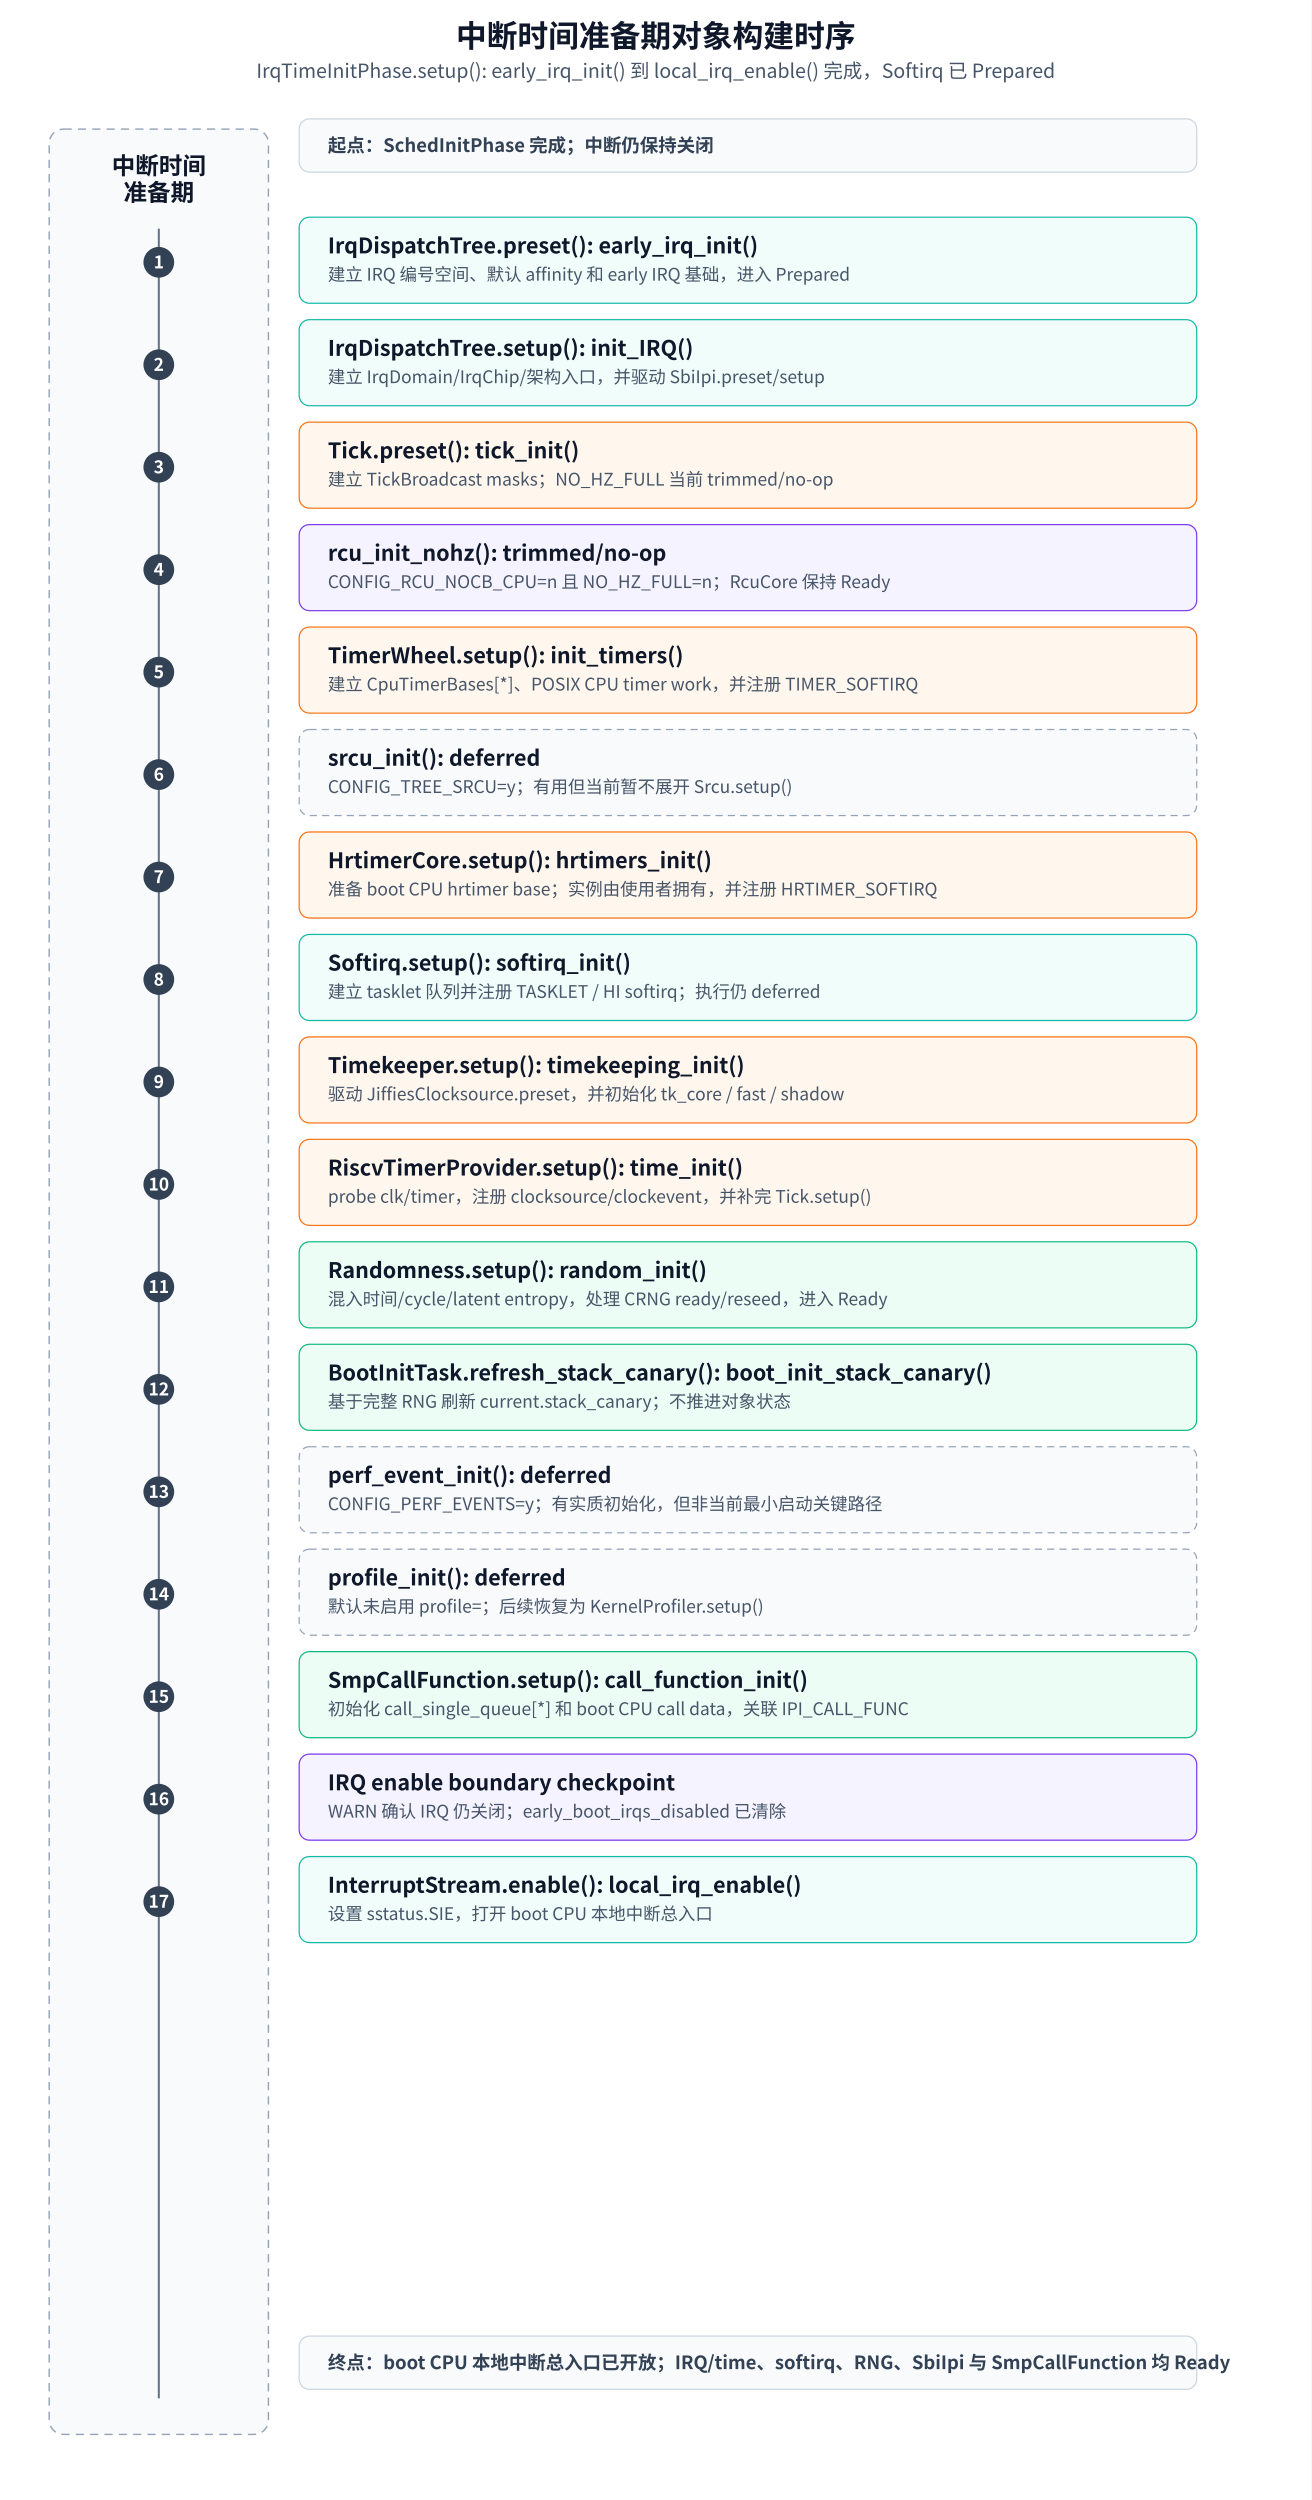
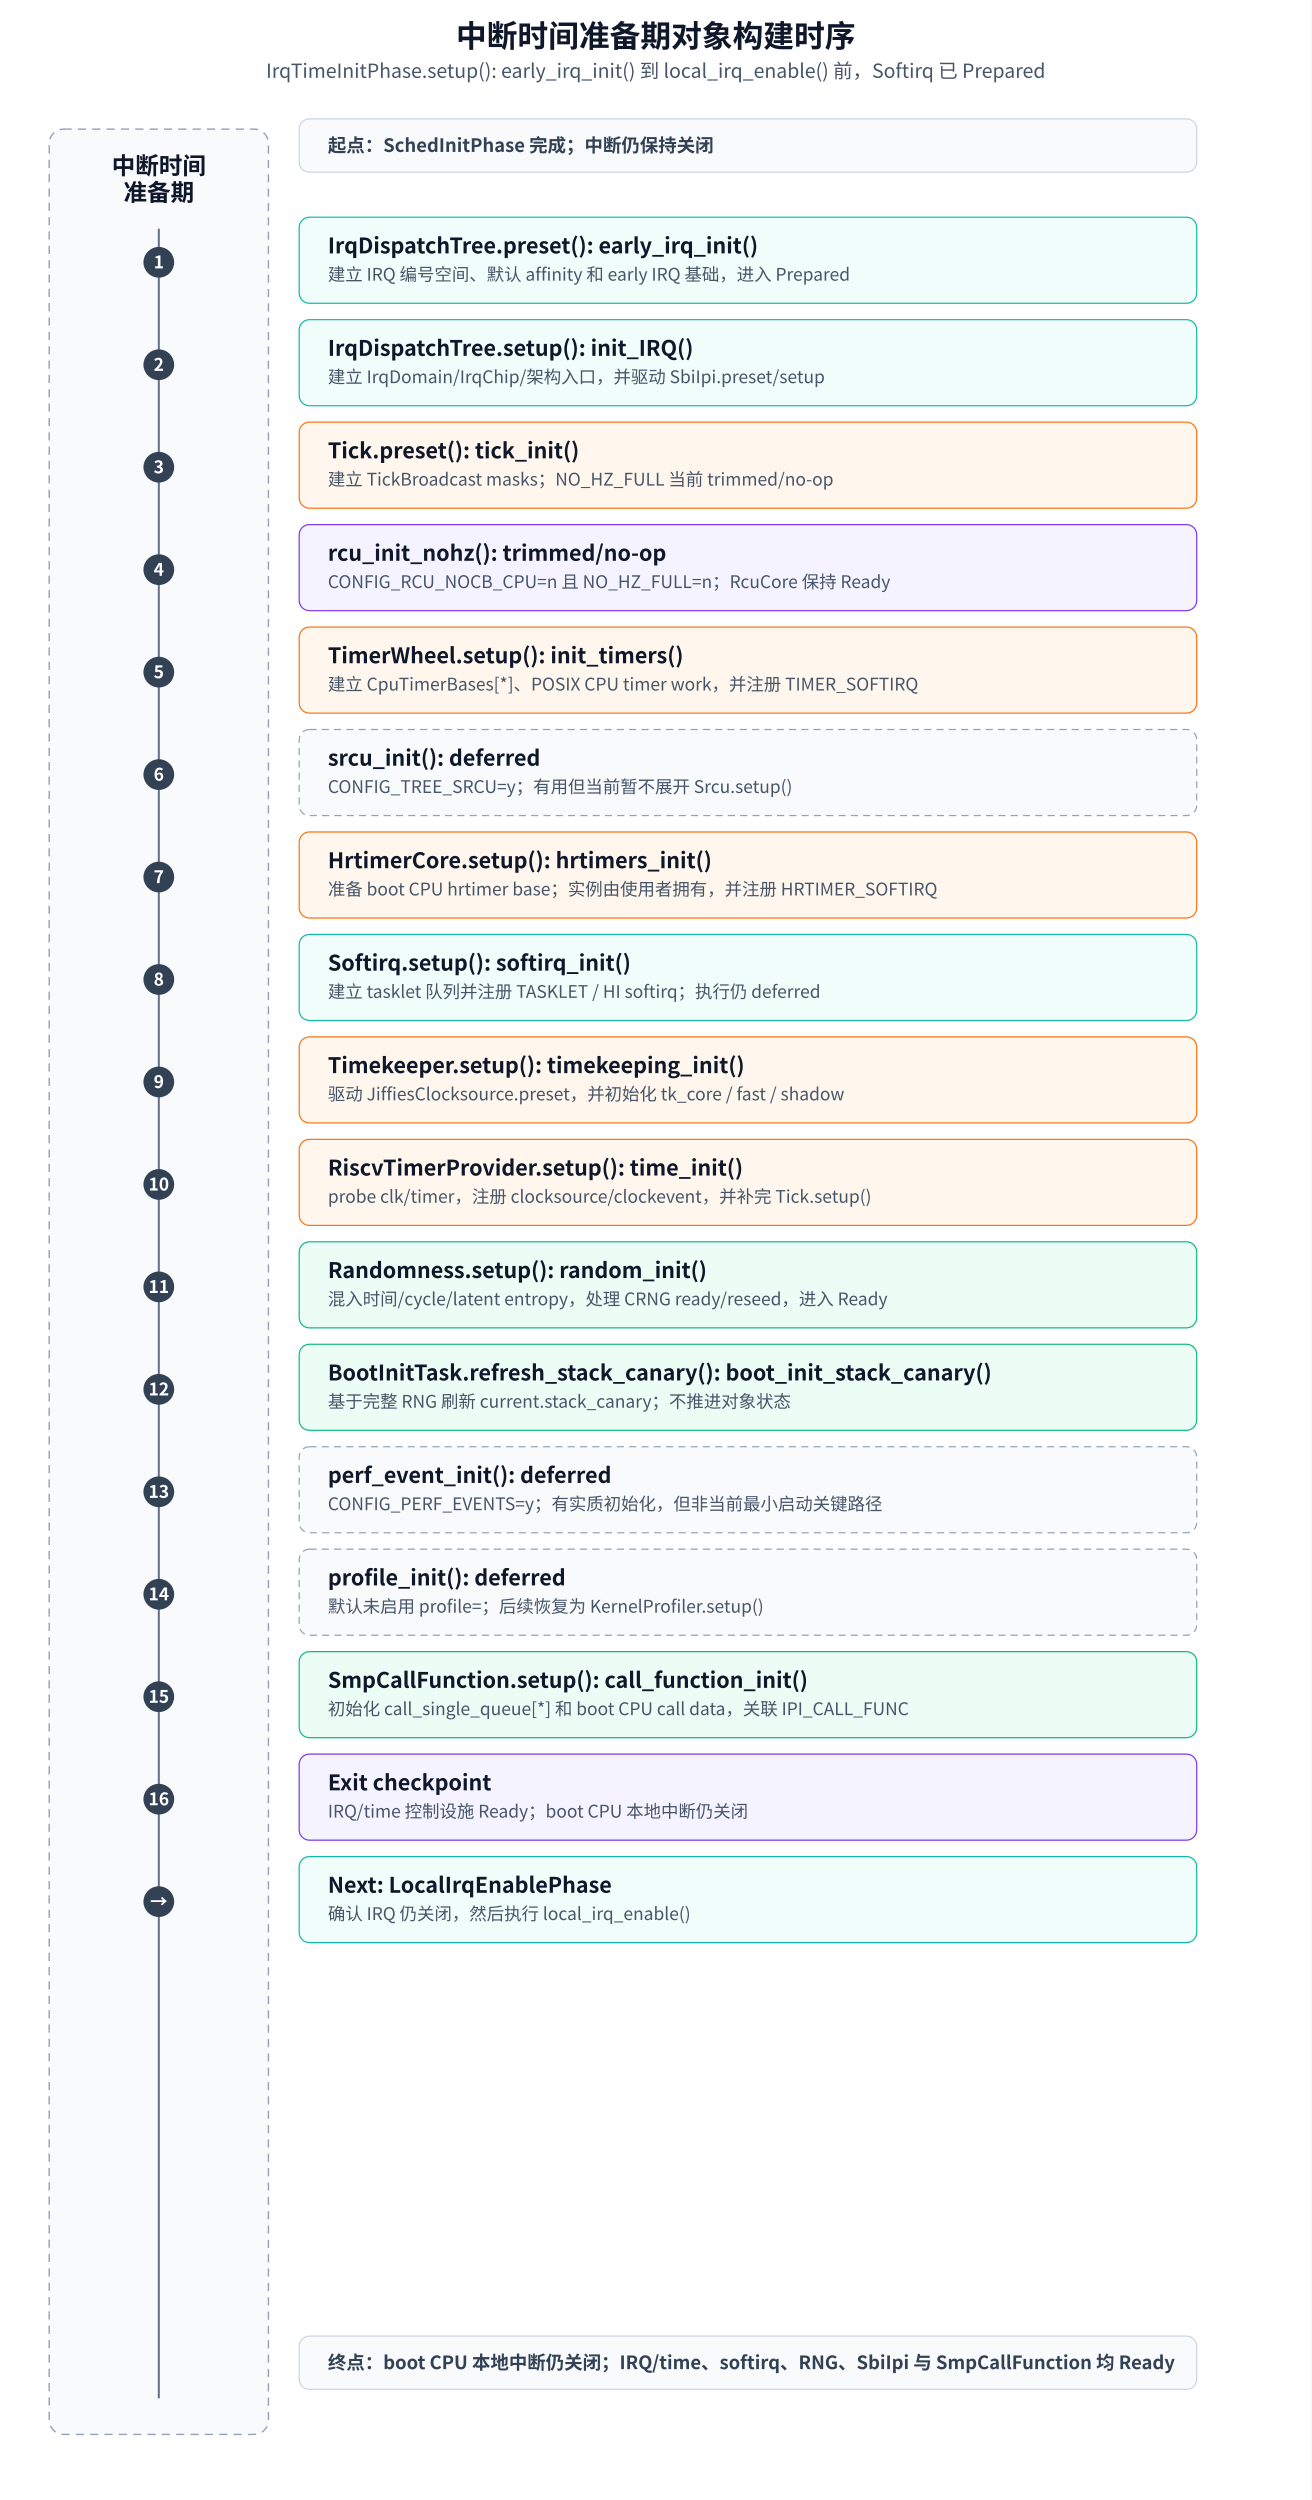
<svg xmlns="http://www.w3.org/2000/svg" width="1280" height="2440" viewBox="0 0 1280 2440" role="img" aria-labelledby="title desc">
  <defs>
    <style>
      text { font-family: "Microsoft YaHei", "Noto Sans CJK SC", "Source Han Sans SC", Arial, sans-serif; fill: #0f172a; }
      .title { font-size: 30px; font-weight: 600; }
      .subtitle { font-size: 19px; fill: #475569; }
      .lane { fill: #f8fafc; stroke: #94a3b8; stroke-width: 1.4; stroke-dasharray: 8 6; }
      .box { fill: #ffffff; stroke: #334155; stroke-width: 1.2; }
      .stage { fill: #f8fafc; stroke: #cbd5e1; stroke-width: 1.2; }
      .formal { fill: #ecfdf5; stroke: #10b981; }
      .irq { fill: #f0fdfa; stroke: #14b8a6; }
      .time { fill: #fff7ed; stroke: #f97316; }
      .checkpoint { fill: #f5f3ff; stroke: #7c3aed; }
      .deferred { fill: #f8fafc; stroke: #94a3b8; stroke-dasharray: 7 5; }
      .obj { font-size: 23px; font-weight: 600; dominant-baseline: middle; }
      .line1 { font-size: 21px; font-weight: 600; dominant-baseline: middle; }
      .line2 { font-size: 17px; fill: #475569; dominant-baseline: middle; }
      .boundary { font-size: 18px; font-weight: 600; fill: #334155; dominant-baseline: middle; }
      .num { font-size: 17px; font-weight: 600; fill: #ffffff; text-anchor: middle; dominant-baseline: middle; }
      .timeline { stroke: #64748b; stroke-width: 2; stroke-linecap: round; }
      .dot { fill: #334155; }
    </style>
  </defs>
  <rect x="0" y="0" width="1280" height="2440" fill="#ffffff" />
  <text x="640" y="46" text-anchor="middle" class="title">中断时间准备期对象构建时序</text>
-   <text x="640" y="76" text-anchor="middle" class="subtitle">IrqTimeInitPhase.setup(): early_irq_init() 到 local_irq_enable() 完成，Softirq 已 Prepared</text>
+   <text x="640" y="76" text-anchor="middle" class="subtitle">IrqTimeInitPhase.setup(): early_irq_init() 到 local_irq_enable() 前，Softirq 已 Prepared</text>
  <rect x="48" y="126" width="214" height="2250" rx="14" class="lane" />
  <text x="155" y="162" text-anchor="middle" class="obj">中断时间</text>
  <text x="155" y="188" text-anchor="middle" class="obj">准备期</text>
  <line x1="155" y1="224" x2="155" y2="2340" class="timeline" />
  <rect x="292" y="116" width="876" height="52" rx="10" class="stage" />
  <text x="320" y="142" class="boundary">起点：SchedInitPhase 完成；中断仍保持关闭</text>
  <g transform="translate(0 -48)">
    <g transform="translate(0 56)">
      <circle cx="155" cy="248" r="15" class="dot" />
      <text x="155" y="248" class="num">1</text>
      <rect x="292" y="204" width="876" height="84" rx="10" class="box irq" />
      <text x="320" y="232" class="line1">IrqDispatchTree.preset(): early_irq_init()</text>
      <text x="320" y="260" class="line2">建立 IRQ 编号空间、默认 affinity 和 early IRQ 基础，进入 Prepared</text>
    </g>
    <g transform="translate(0 156)">
      <circle cx="155" cy="248" r="15" class="dot" />
      <text x="155" y="248" class="num">2</text>
      <rect x="292" y="204" width="876" height="84" rx="10" class="box irq" />
      <text x="320" y="232" class="line1">IrqDispatchTree.setup(): init_IRQ()</text>
      <text x="320" y="260" class="line2">建立 IrqDomain/IrqChip/架构入口，并驱动 SbiIpi.preset/setup</text>
    </g>
    <g transform="translate(0 256)">
      <circle cx="155" cy="248" r="15" class="dot" />
      <text x="155" y="248" class="num">3</text>
      <rect x="292" y="204" width="876" height="84" rx="10" class="box time" />
      <text x="320" y="232" class="line1">Tick.preset(): tick_init()</text>
      <text x="320" y="260" class="line2">建立 TickBroadcast masks；NO_HZ_FULL 当前 trimmed/no-op</text>
    </g>
    <g transform="translate(0 356)">
      <circle cx="155" cy="248" r="15" class="dot" />
      <text x="155" y="248" class="num">4</text>
      <rect x="292" y="204" width="876" height="84" rx="10" class="box checkpoint" />
      <text x="320" y="232" class="line1">rcu_init_nohz(): trimmed/no-op</text>
      <text x="320" y="260" class="line2">CONFIG_RCU_NOCB_CPU=n 且 NO_HZ_FULL=n；RcuCore 保持 Ready</text>
    </g>
    <g transform="translate(0 456)">
      <circle cx="155" cy="248" r="15" class="dot" />
      <text x="155" y="248" class="num">5</text>
      <rect x="292" y="204" width="876" height="84" rx="10" class="box time" />
      <text x="320" y="232" class="line1">TimerWheel.setup(): init_timers()</text>
      <text x="320" y="260" class="line2">建立 CpuTimerBases[*]、POSIX CPU timer work，并注册 TIMER_SOFTIRQ</text>
    </g>
    <g transform="translate(0 556)">
      <circle cx="155" cy="248" r="15" class="dot" />
      <text x="155" y="248" class="num">6</text>
      <rect x="292" y="204" width="876" height="84" rx="10" class="box deferred" />
      <text x="320" y="232" class="line1">srcu_init(): deferred</text>
      <text x="320" y="260" class="line2">CONFIG_TREE_SRCU=y；有用但当前暂不展开 Srcu.setup()</text>
    </g>
    <g transform="translate(0 656)">
      <circle cx="155" cy="248" r="15" class="dot" />
      <text x="155" y="248" class="num">7</text>
      <rect x="292" y="204" width="876" height="84" rx="10" class="box time" />
      <text x="320" y="232" class="line1">HrtimerCore.setup(): hrtimers_init()</text>
      <text x="320" y="260" class="line2">准备 boot CPU hrtimer base；实例由使用者拥有，并注册 HRTIMER_SOFTIRQ</text>
    </g>
    <g transform="translate(0 756)">
      <circle cx="155" cy="248" r="15" class="dot" />
      <text x="155" y="248" class="num">8</text>
      <rect x="292" y="204" width="876" height="84" rx="10" class="box irq" />
      <text x="320" y="232" class="line1">Softirq.setup(): softirq_init()</text>
      <text x="320" y="260" class="line2">建立 tasklet 队列并注册 TASKLET / HI softirq；执行仍 deferred</text>
    </g>
    <g transform="translate(0 856)">
      <circle cx="155" cy="248" r="15" class="dot" />
      <text x="155" y="248" class="num">9</text>
      <rect x="292" y="204" width="876" height="84" rx="10" class="box time" />
      <text x="320" y="232" class="line1">Timekeeper.setup(): timekeeping_init()</text>
      <text x="320" y="260" class="line2">驱动 JiffiesClocksource.preset，并初始化 tk_core / fast / shadow</text>
    </g>
    <g transform="translate(0 956)">
      <circle cx="155" cy="248" r="15" class="dot" />
      <text x="155" y="248" class="num">10</text>
      <rect x="292" y="204" width="876" height="84" rx="10" class="box time" />
      <text x="320" y="232" class="line1">RiscvTimerProvider.setup(): time_init()</text>
      <text x="320" y="260" class="line2">probe clk/timer，注册 clocksource/clockevent，并补完 Tick.setup()</text>
    </g>
    <g transform="translate(0 1056)">
      <circle cx="155" cy="248" r="15" class="dot" />
      <text x="155" y="248" class="num">11</text>
      <rect x="292" y="204" width="876" height="84" rx="10" class="box formal" />
      <text x="320" y="232" class="line1">Randomness.setup(): random_init()</text>
      <text x="320" y="260" class="line2">混入时间/cycle/latent entropy，处理 CRNG ready/reseed，进入 Ready</text>
    </g>
    <g transform="translate(0 1156)">
      <circle cx="155" cy="248" r="15" class="dot" />
      <text x="155" y="248" class="num">12</text>
      <rect x="292" y="204" width="876" height="84" rx="10" class="box formal" />
      <text x="320" y="232" class="line1">BootInitTask.refresh_stack_canary(): boot_init_stack_canary()</text>
      <text x="320" y="260" class="line2">基于完整 RNG 刷新 current.stack_canary；不推进对象状态</text>
    </g>
    <g transform="translate(0 1256)">
      <circle cx="155" cy="248" r="15" class="dot" />
      <text x="155" y="248" class="num">13</text>
      <rect x="292" y="204" width="876" height="84" rx="10" class="box deferred" />
      <text x="320" y="232" class="line1">perf_event_init(): deferred</text>
      <text x="320" y="260" class="line2">CONFIG_PERF_EVENTS=y；有实质初始化，但非当前最小启动关键路径</text>
    </g>
    <g transform="translate(0 1356)">
      <circle cx="155" cy="248" r="15" class="dot" />
      <text x="155" y="248" class="num">14</text>
      <rect x="292" y="204" width="876" height="84" rx="10" class="box deferred" />
      <text x="320" y="232" class="line1">profile_init(): deferred</text>
      <text x="320" y="260" class="line2">默认未启用 profile=；后续恢复为 KernelProfiler.setup()</text>
    </g>
    <g transform="translate(0 1456)">
      <circle cx="155" cy="248" r="15" class="dot" />
      <text x="155" y="248" class="num">15</text>
      <rect x="292" y="204" width="876" height="84" rx="10" class="box formal" />
      <text x="320" y="232" class="line1">SmpCallFunction.setup(): call_function_init()</text>
      <text x="320" y="260" class="line2">初始化 call_single_queue[*] 和 boot CPU call data，关联 IPI_CALL_FUNC</text>
    </g>
    <g transform="translate(0 1556)">
      <circle cx="155" cy="248" r="15" class="dot" />
      <text x="155" y="248" class="num">16</text>
      <rect x="292" y="204" width="876" height="84" rx="10" class="box checkpoint" />
-       <text x="320" y="232" class="line1">IRQ enable boundary checkpoint</text>
-       <text x="320" y="260" class="line2">WARN 确认 IRQ 仍关闭；early_boot_irqs_disabled 已清除</text>
+       <text x="320" y="232" class="line1">Exit checkpoint</text>
+       <text x="320" y="260" class="line2">IRQ/time 控制设施 Ready；boot CPU 本地中断仍关闭</text>
    </g>
    <g transform="translate(0 1656)">
      <circle cx="155" cy="248" r="15" class="dot" />
-       <text x="155" y="248" class="num">17</text>
+       <text x="155" y="248" class="num">→</text>
      <rect x="292" y="204" width="876" height="84" rx="10" class="box irq" />
-       <text x="320" y="232" class="line1">InterruptStream.enable(): local_irq_enable()</text>
-       <text x="320" y="260" class="line2">设置 sstatus.SIE，打开 boot CPU 本地中断总入口</text>
+       <text x="320" y="232" class="line1">Next: LocalIrqEnablePhase</text>
+       <text x="320" y="260" class="line2">确认 IRQ 仍关闭，然后执行 local_irq_enable()</text>
    </g>
  </g>
  <rect x="292" y="2280" width="876" height="52" rx="10" class="stage" />
-   <text x="320" y="2306" class="boundary">终点：boot CPU 本地中断总入口已开放；IRQ/time、softirq、RNG、SbiIpi 与 SmpCallFunction 均 Ready</text>
+   <text x="320" y="2306" class="boundary">终点：boot CPU 本地中断仍关闭；IRQ/time、softirq、RNG、SbiIpi 与 SmpCallFunction 均 Ready</text>
</svg>
